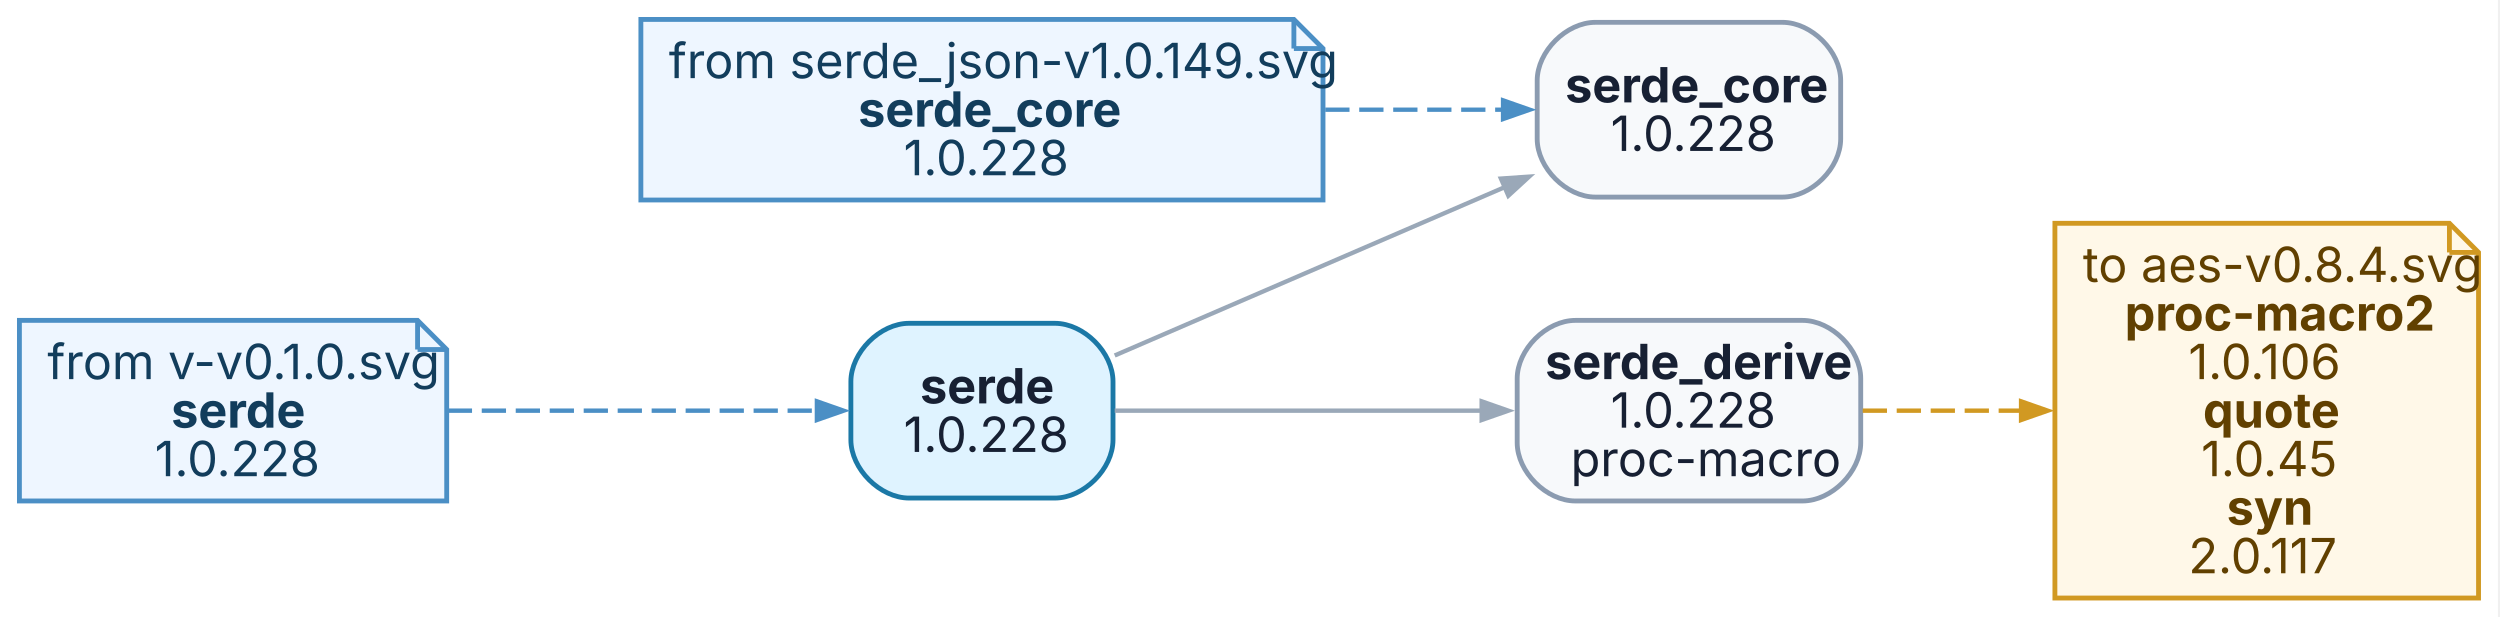
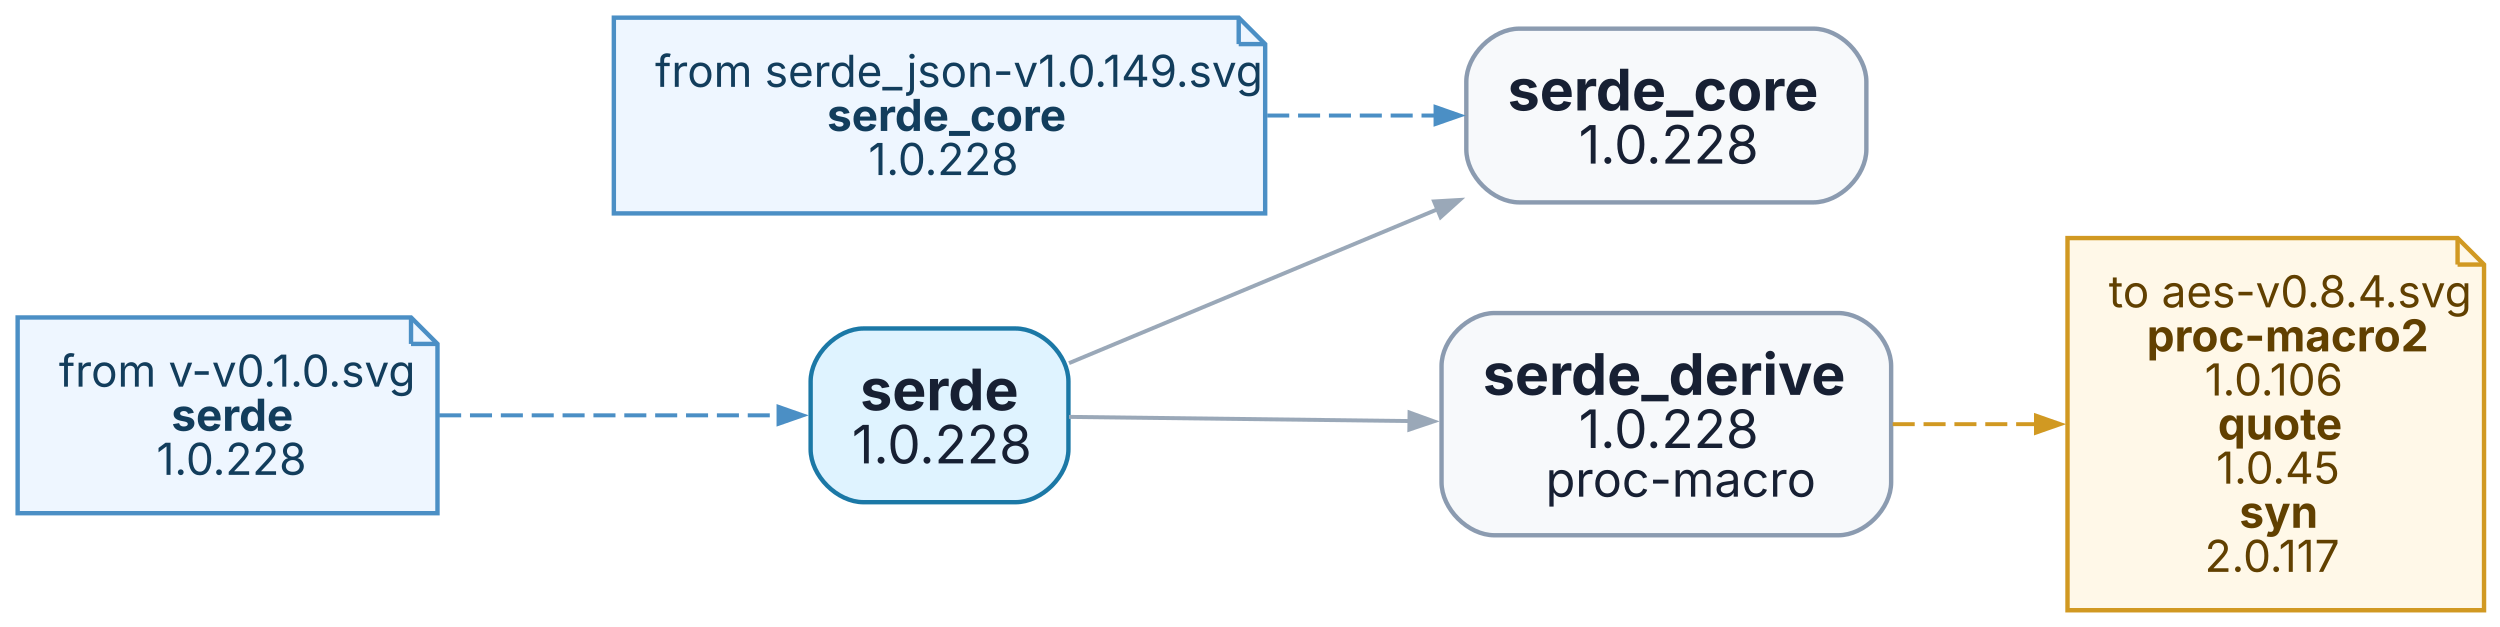
- <svg xmlns="http://www.w3.org/2000/svg" width="515pt" height="127pt" viewBox="0.00 0.00 515.00 127.00">
-   <g id="graph0" class="graph" transform="scale(1 1) rotate(0) translate(4 123.2)">
-     <polygon fill="white" stroke="none" points="-4,4 -4,-123.2 510.58,-123.2 510.58,4 -4,4" />
+ <svg xmlns="http://www.w3.org/2000/svg" width="567pt" height="142pt" viewBox="0.00 0.00 567.00 142.00">
+   <g id="graph0" class="graph" transform="scale(1 1) rotate(0) translate(4 138.4)">
+     <polygon fill="white" stroke="none" points="-4,4 -4,-138.4 563.38,-138.4 563.38,4 -4,4" />
    <g id="node1" class="node">
-       <path fill="#dff3ff" stroke="#1b78a6" d="M213.28,-56.6C213.28,-56.6 183.28,-56.6 183.28,-56.6 177.28,-56.6 171.28,-50.6 171.28,-44.6 171.28,-44.6 171.28,-32.6 171.28,-32.6 171.28,-26.6 177.28,-20.6 183.28,-20.6 183.28,-20.6 213.28,-20.6 213.28,-20.6 219.28,-20.6 225.28,-26.6 225.28,-32.6 225.28,-32.6 225.28,-44.6 225.28,-44.6 225.28,-50.6 219.28,-56.6 213.28,-56.6" />
-       <text xml:space="preserve" text-anchor="start" x="185.53" y="-40.1" font-family="Inter,Arial" font-weight="bold" font-size="10.00" fill="#172033">serde</text>
-       <text xml:space="preserve" text-anchor="start" x="182.15" y="-30.1" font-family="Inter,Arial" font-size="10.00" fill="#172033">1.0.228</text>
+       <path fill="#dff3ff" stroke="#1b78a6" d="M226.32,-63.9C226.32,-63.9 191.85,-63.9 191.85,-63.9 185.85,-63.9 179.85,-57.9 179.85,-51.9 179.85,-51.9 179.85,-36.5 179.85,-36.5 179.85,-30.5 185.85,-24.5 191.85,-24.5 191.85,-24.5 226.32,-24.5 226.32,-24.5 232.32,-24.5 238.32,-30.5 238.32,-36.5 238.32,-36.5 238.32,-51.9 238.32,-51.9 238.32,-57.9 232.32,-63.9 226.32,-63.9" />
+       <text xml:space="preserve" text-anchor="start" x="191.08" y="-45.35" font-family="Inter,Arial" font-weight="bold" font-size="13.00" fill="#172033">serde</text>
+       <text xml:space="preserve" text-anchor="start" x="189.21" y="-33.3" font-family="Inter,Arial" font-size="12.00" fill="#172033">1.0.228</text>
    </g>
    <g id="node2" class="node">
-       <path fill="#f7f9fb" stroke="#8b9bb0" d="M363.18,-118.6C363.18,-118.6 324.66,-118.6 324.66,-118.6 318.66,-118.6 312.66,-112.6 312.66,-106.6 312.66,-106.6 312.66,-94.6 312.66,-94.6 312.66,-88.6 318.66,-82.6 324.66,-82.6 324.66,-82.6 363.18,-82.6 363.18,-82.6 369.18,-82.6 375.18,-88.6 375.18,-94.6 375.18,-94.6 375.18,-106.6 375.18,-106.6 375.18,-112.6 369.18,-118.6 363.18,-118.6" />
-       <text xml:space="preserve" text-anchor="start" x="318.42" y="-102.1" font-family="Inter,Arial" font-weight="bold" font-size="10.00" fill="#172033">serde_core</text>
-       <text xml:space="preserve" text-anchor="start" x="327.8" y="-92.1" font-family="Inter,Arial" font-size="10.00" fill="#172033">1.0.228</text>
+       <path fill="#f7f9fb" stroke="#8b9bb0" d="M407.29,-131.9C407.29,-131.9 340.56,-131.9 340.56,-131.9 334.56,-131.9 328.56,-125.9 328.56,-119.9 328.56,-119.9 328.56,-104.5 328.56,-104.5 328.56,-98.5 334.56,-92.5 340.56,-92.5 340.56,-92.5 407.29,-92.5 407.29,-92.5 413.29,-92.5 419.29,-98.5 419.29,-104.5 419.29,-104.5 419.29,-119.9 419.29,-119.9 419.29,-125.9 413.29,-131.9 407.29,-131.9" />
+       <text xml:space="preserve" text-anchor="start" x="337.93" y="-113.35" font-family="Inter,Arial" font-weight="bold" font-size="13.00" fill="#172033">serde_core</text>
+       <text xml:space="preserve" text-anchor="start" x="354.05" y="-101.3" font-family="Inter,Arial" font-size="12.00" fill="#172033">1.0.228</text>
    </g>
    <g id="edge1" class="edge">
-       <path fill="none" stroke="#9aa8b8" stroke-width="0.9" d="M225.63,-49.97C248.18,-59.7 280.88,-73.82 306.04,-84.68" />
-       <polygon fill="#9aa8b8" stroke="#9aa8b8" stroke-width="0.9" points="305.19,-86.41 311.01,-86.82 306.72,-82.88 305.19,-86.41" />
+       <path fill="none" stroke="#9aa8b8" stroke-width="0.9" d="M238.45,-56.04C261.49,-65.67 294.57,-79.48 322.16,-91" />
+       <polygon fill="#9aa8b8" stroke="#9aa8b8" stroke-width="0.9" points="321.25,-92.71 327.06,-93.05 322.73,-89.15 321.25,-92.71" />
    </g>
    <g id="node3" class="node">
-       <path fill="#f7f9fb" stroke="#8b9bb0" d="M367.31,-57.2C367.31,-57.2 320.54,-57.2 320.54,-57.2 314.54,-57.2 308.54,-51.2 308.54,-45.2 308.54,-45.2 308.54,-32 308.54,-32 308.54,-26 314.54,-20 320.54,-20 320.54,-20 367.31,-20 367.31,-20 373.31,-20 379.31,-26 379.31,-32 379.31,-32 379.31,-45.2 379.31,-45.2 379.31,-51.2 373.31,-57.2 367.31,-57.2" />
-       <text xml:space="preserve" text-anchor="start" x="314.3" y="-45.1" font-family="Inter,Arial" font-weight="bold" font-size="10.00" fill="#172033">serde_derive</text>
-       <text xml:space="preserve" text-anchor="start" x="327.8" y="-35.1" font-family="Inter,Arial" font-size="10.00" fill="#172033">1.0.228</text>
-       <text xml:space="preserve" text-anchor="start" x="319.55" y="-25.1" font-family="Inter,Arial" font-size="10.00" fill="#172033">proc-macro</text>
+       <path fill="#f7f9fb" stroke="#8b9bb0" d="M412.91,-67.4C412.91,-67.4 334.94,-67.4 334.94,-67.4 328.94,-67.4 322.94,-61.4 322.94,-55.4 322.94,-55.4 322.94,-29 322.94,-29 322.94,-23 328.94,-17 334.94,-17 334.94,-17 412.91,-17 412.91,-17 418.91,-17 424.91,-23 424.91,-29 424.91,-29 424.91,-55.4 424.91,-55.4 424.91,-61.4 418.91,-67.4 412.91,-67.4" />
+       <text xml:space="preserve" text-anchor="start" x="332.3" y="-48.85" font-family="Inter,Arial" font-weight="bold" font-size="13.00" fill="#172033">serde_derive</text>
+       <text xml:space="preserve" text-anchor="start" x="354.05" y="-36.8" font-family="Inter,Arial" font-size="12.00" fill="#172033">1.0.228</text>
+       <text xml:space="preserve" text-anchor="start" x="346.55" y="-25.75" font-family="Inter,Arial" font-size="11.00" fill="#172033">proc-macro</text>
    </g>
    <g id="edge2" class="edge">
-       <path fill="none" stroke="#9aa8b8" stroke-width="0.9" d="M225.63,-38.6C246.8,-38.6 276.93,-38.6 301.35,-38.6" />
-       <polygon fill="#9aa8b8" stroke="#9aa8b8" stroke-width="0.9" points="301.22,-40.53 306.72,-38.6 301.22,-36.68 301.22,-40.53" />
+       <path fill="none" stroke="#9aa8b8" stroke-width="0.9" d="M238.45,-43.85C259.78,-43.59 289.73,-43.22 315.95,-42.9" />
+       <polygon fill="#9aa8b8" stroke="#9aa8b8" stroke-width="0.9" points="315.69,-44.83 321.17,-42.84 315.64,-40.98 315.69,-44.83" />
    </g>
    <g id="node4" class="node">
-       <polygon fill="#fff8e8" stroke="#d19922" points="500.58,-77.2 419.31,-77.2 419.31,0 506.58,0 506.58,-71.2 500.58,-77.2" />
-       <polyline fill="none" stroke="#d19922" points="500.58,-77.2 500.58,-71.2" />
-       <polyline fill="none" stroke="#d19922" points="506.58,-71.2 500.58,-71.2" />
-       <text xml:space="preserve" text-anchor="start" x="425.07" y="-65.1" font-family="Inter,Arial" font-size="10.00" fill="#614000">to aes-v0.8.4.svg</text>
-       <text xml:space="preserve" text-anchor="start" x="433.69" y="-55.1" font-family="Inter,Arial" font-weight="bold" font-size="10.00" fill="#614000">proc-macro2</text>
-       <text xml:space="preserve" text-anchor="start" x="446.82" y="-45.1" font-family="Inter,Arial" font-size="10.00" fill="#614000">1.0.106</text>
-       <text xml:space="preserve" text-anchor="start" x="449.82" y="-35.1" font-family="Inter,Arial" font-weight="bold" font-size="10.00" fill="#614000">quote</text>
-       <text xml:space="preserve" text-anchor="start" x="449.44" y="-25.1" font-family="Inter,Arial" font-size="10.00" fill="#614000">1.0.45</text>
-       <text xml:space="preserve" text-anchor="start" x="454.69" y="-15.1" font-family="Inter,Arial" font-weight="bold" font-size="10.00" fill="#614000">syn</text>
-       <text xml:space="preserve" text-anchor="start" x="446.82" y="-5.1" font-family="Inter,Arial" font-size="10.00" fill="#614000">2.0.117</text>
+       <polygon fill="#fff8e8" stroke="#d19922" points="553.38,-84.4 464.91,-84.4 464.91,0 559.38,0 559.38,-78.4 553.38,-84.4" />
+       <polyline fill="none" stroke="#d19922" points="553.38,-84.4 553.38,-78.4" />
+       <polyline fill="none" stroke="#d19922" points="559.38,-78.4 553.38,-78.4" />
+       <text xml:space="preserve" text-anchor="start" x="474.27" y="-68.7" font-family="Inter,Arial" font-size="10.00" fill="#614000">to aes-v0.8.4.svg</text>
+       <text xml:space="preserve" text-anchor="start" x="482.89" y="-58.7" font-family="Inter,Arial" font-weight="bold" font-size="10.00" fill="#614000">proc-macro2</text>
+       <text xml:space="preserve" text-anchor="start" x="496.02" y="-48.7" font-family="Inter,Arial" font-size="10.00" fill="#614000">1.0.106</text>
+       <text xml:space="preserve" text-anchor="start" x="499.02" y="-38.7" font-family="Inter,Arial" font-weight="bold" font-size="10.00" fill="#614000">quote</text>
+       <text xml:space="preserve" text-anchor="start" x="498.64" y="-28.7" font-family="Inter,Arial" font-size="10.00" fill="#614000">1.0.45</text>
+       <text xml:space="preserve" text-anchor="start" x="503.89" y="-18.7" font-family="Inter,Arial" font-weight="bold" font-size="10.00" fill="#614000">syn</text>
+       <text xml:space="preserve" text-anchor="start" x="496.02" y="-8.7" font-family="Inter,Arial" font-size="10.00" fill="#614000">2.0.117</text>
    </g>
    <g id="edge3" class="edge">
-       <path fill="none" stroke="#d19922" stroke-width="0.9" stroke-dasharray="5,2" d="M379.72,-38.6C389.98,-38.6 401.42,-38.6 412.43,-38.6" />
-       <polygon fill="#d19922" stroke="#d19922" stroke-width="0.9" points="412.34,-40.53 417.84,-38.6 412.34,-36.68 412.34,-40.53" />
+       <path fill="none" stroke="#d19922" stroke-width="0.9" stroke-dasharray="5,2" d="M425.26,-42.2C435.93,-42.2 447.23,-42.2 458,-42.2" />
+       <polygon fill="#d19922" stroke="#d19922" stroke-width="0.9" points="457.76,-44.13 463.26,-42.2 457.76,-40.28 457.76,-44.13" />
    </g>
    <g id="node5" class="node">
-       <polygon fill="#eef6ff" stroke="#4b8fc5" points="262.54,-119.2 128.02,-119.2 128.02,-82 268.54,-82 268.54,-113.2 262.54,-119.2" />
-       <polyline fill="none" stroke="#4b8fc5" points="262.54,-119.2 262.54,-113.2" />
-       <polyline fill="none" stroke="#4b8fc5" points="268.54,-113.2 262.54,-113.2" />
-       <text xml:space="preserve" text-anchor="start" x="133.78" y="-107.1" font-family="Inter,Arial" font-size="10.00" fill="#123d5c">from serde_json-v1.0.149.svg</text>
-       <text xml:space="preserve" text-anchor="start" x="172.78" y="-97.1" font-family="Inter,Arial" font-weight="bold" font-size="10.00" fill="#123d5c">serde_core</text>
-       <text xml:space="preserve" text-anchor="start" x="182.15" y="-87.1" font-family="Inter,Arial" font-size="10.00" fill="#123d5c">1.0.228</text>
+       <polygon fill="#eef6ff" stroke="#4b8fc5" points="276.94,-134.4 135.22,-134.4 135.22,-90 282.94,-90 282.94,-128.4 276.94,-134.4" />
+       <polyline fill="none" stroke="#4b8fc5" points="276.94,-134.4 276.94,-128.4" />
+       <polyline fill="none" stroke="#4b8fc5" points="282.94,-128.4 276.94,-128.4" />
+       <text xml:space="preserve" text-anchor="start" x="144.58" y="-118.7" font-family="Inter,Arial" font-size="10.00" fill="#123d5c">from serde_json-v1.0.149.svg</text>
+       <text xml:space="preserve" text-anchor="start" x="183.58" y="-108.7" font-family="Inter,Arial" font-weight="bold" font-size="10.00" fill="#123d5c">serde_core</text>
+       <text xml:space="preserve" text-anchor="start" x="192.96" y="-98.7" font-family="Inter,Arial" font-size="10.00" fill="#123d5c">1.0.228</text>
    </g>
    <g id="edge4" class="edge">
-       <path fill="none" stroke="#4b8fc5" stroke-width="0.9" stroke-dasharray="5,2" d="M269,-100.6C281.67,-100.6 294.42,-100.6 305.69,-100.6" />
-       <polygon fill="#4b8fc5" stroke="#4b8fc5" stroke-width="0.9" points="305.63,-102.53 311.13,-100.6 305.63,-98.68 305.63,-102.53" />
+       <path fill="none" stroke="#4b8fc5" stroke-width="0.9" stroke-dasharray="5,2" d="M283.4,-112.2C296.37,-112.2 309.61,-112.2 321.79,-112.2" />
+       <polygon fill="#4b8fc5" stroke="#4b8fc5" stroke-width="0.9" points="321.58,-114.13 327.08,-112.2 321.58,-110.28 321.58,-114.13" />
    </g>
    <g id="node6" class="node">
-       <polygon fill="#eef6ff" stroke="#4b8fc5" points="82.02,-57.2 0,-57.2 0,-20 88.02,-20 88.02,-51.2 82.02,-57.2" />
-       <polyline fill="none" stroke="#4b8fc5" points="82.02,-57.2 82.02,-51.2" />
-       <polyline fill="none" stroke="#4b8fc5" points="88.02,-51.2 82.02,-51.2" />
-       <text xml:space="preserve" text-anchor="start" x="5.76" y="-45.1" font-family="Inter,Arial" font-size="10.00" fill="#123d5c">from v-v0.1.0.svg</text>
-       <text xml:space="preserve" text-anchor="start" x="31.26" y="-35.1" font-family="Inter,Arial" font-weight="bold" font-size="10.00" fill="#123d5c">serde</text>
-       <text xml:space="preserve" text-anchor="start" x="27.88" y="-25.1" font-family="Inter,Arial" font-size="10.00" fill="#123d5c">1.0.228</text>
+       <polygon fill="#eef6ff" stroke="#4b8fc5" points="89.22,-66.4 0,-66.4 0,-22 95.22,-22 95.22,-60.4 89.22,-66.4" />
+       <polyline fill="none" stroke="#4b8fc5" points="89.22,-66.4 89.22,-60.4" />
+       <polyline fill="none" stroke="#4b8fc5" points="95.22,-60.4 89.22,-60.4" />
+       <text xml:space="preserve" text-anchor="start" x="9.36" y="-50.7" font-family="Inter,Arial" font-size="10.00" fill="#123d5c">from v-v0.1.0.svg</text>
+       <text xml:space="preserve" text-anchor="start" x="34.86" y="-40.7" font-family="Inter,Arial" font-weight="bold" font-size="10.00" fill="#123d5c">serde</text>
+       <text xml:space="preserve" text-anchor="start" x="31.49" y="-30.7" font-family="Inter,Arial" font-size="10.00" fill="#123d5c">1.0.228</text>
    </g>
    <g id="edge5" class="edge">
-       <path fill="none" stroke="#4b8fc5" stroke-width="0.9" stroke-dasharray="5,2" d="M88.24,-38.6C112.46,-38.6 142.19,-38.6 164.48,-38.6" />
-       <polygon fill="#4b8fc5" stroke="#4b8fc5" stroke-width="0.9" points="164.28,-40.53 169.78,-38.6 164.28,-36.68 164.28,-40.53" />
+       <path fill="none" stroke="#4b8fc5" stroke-width="0.9" stroke-dasharray="5,2" d="M95.59,-44.2C120.24,-44.2 149.94,-44.2 172.63,-44.2" />
+       <polygon fill="#4b8fc5" stroke="#4b8fc5" stroke-width="0.9" points="172.57,-46.13 178.07,-44.2 172.57,-42.28 172.57,-46.13" />
    </g>
  </g>
</svg>
